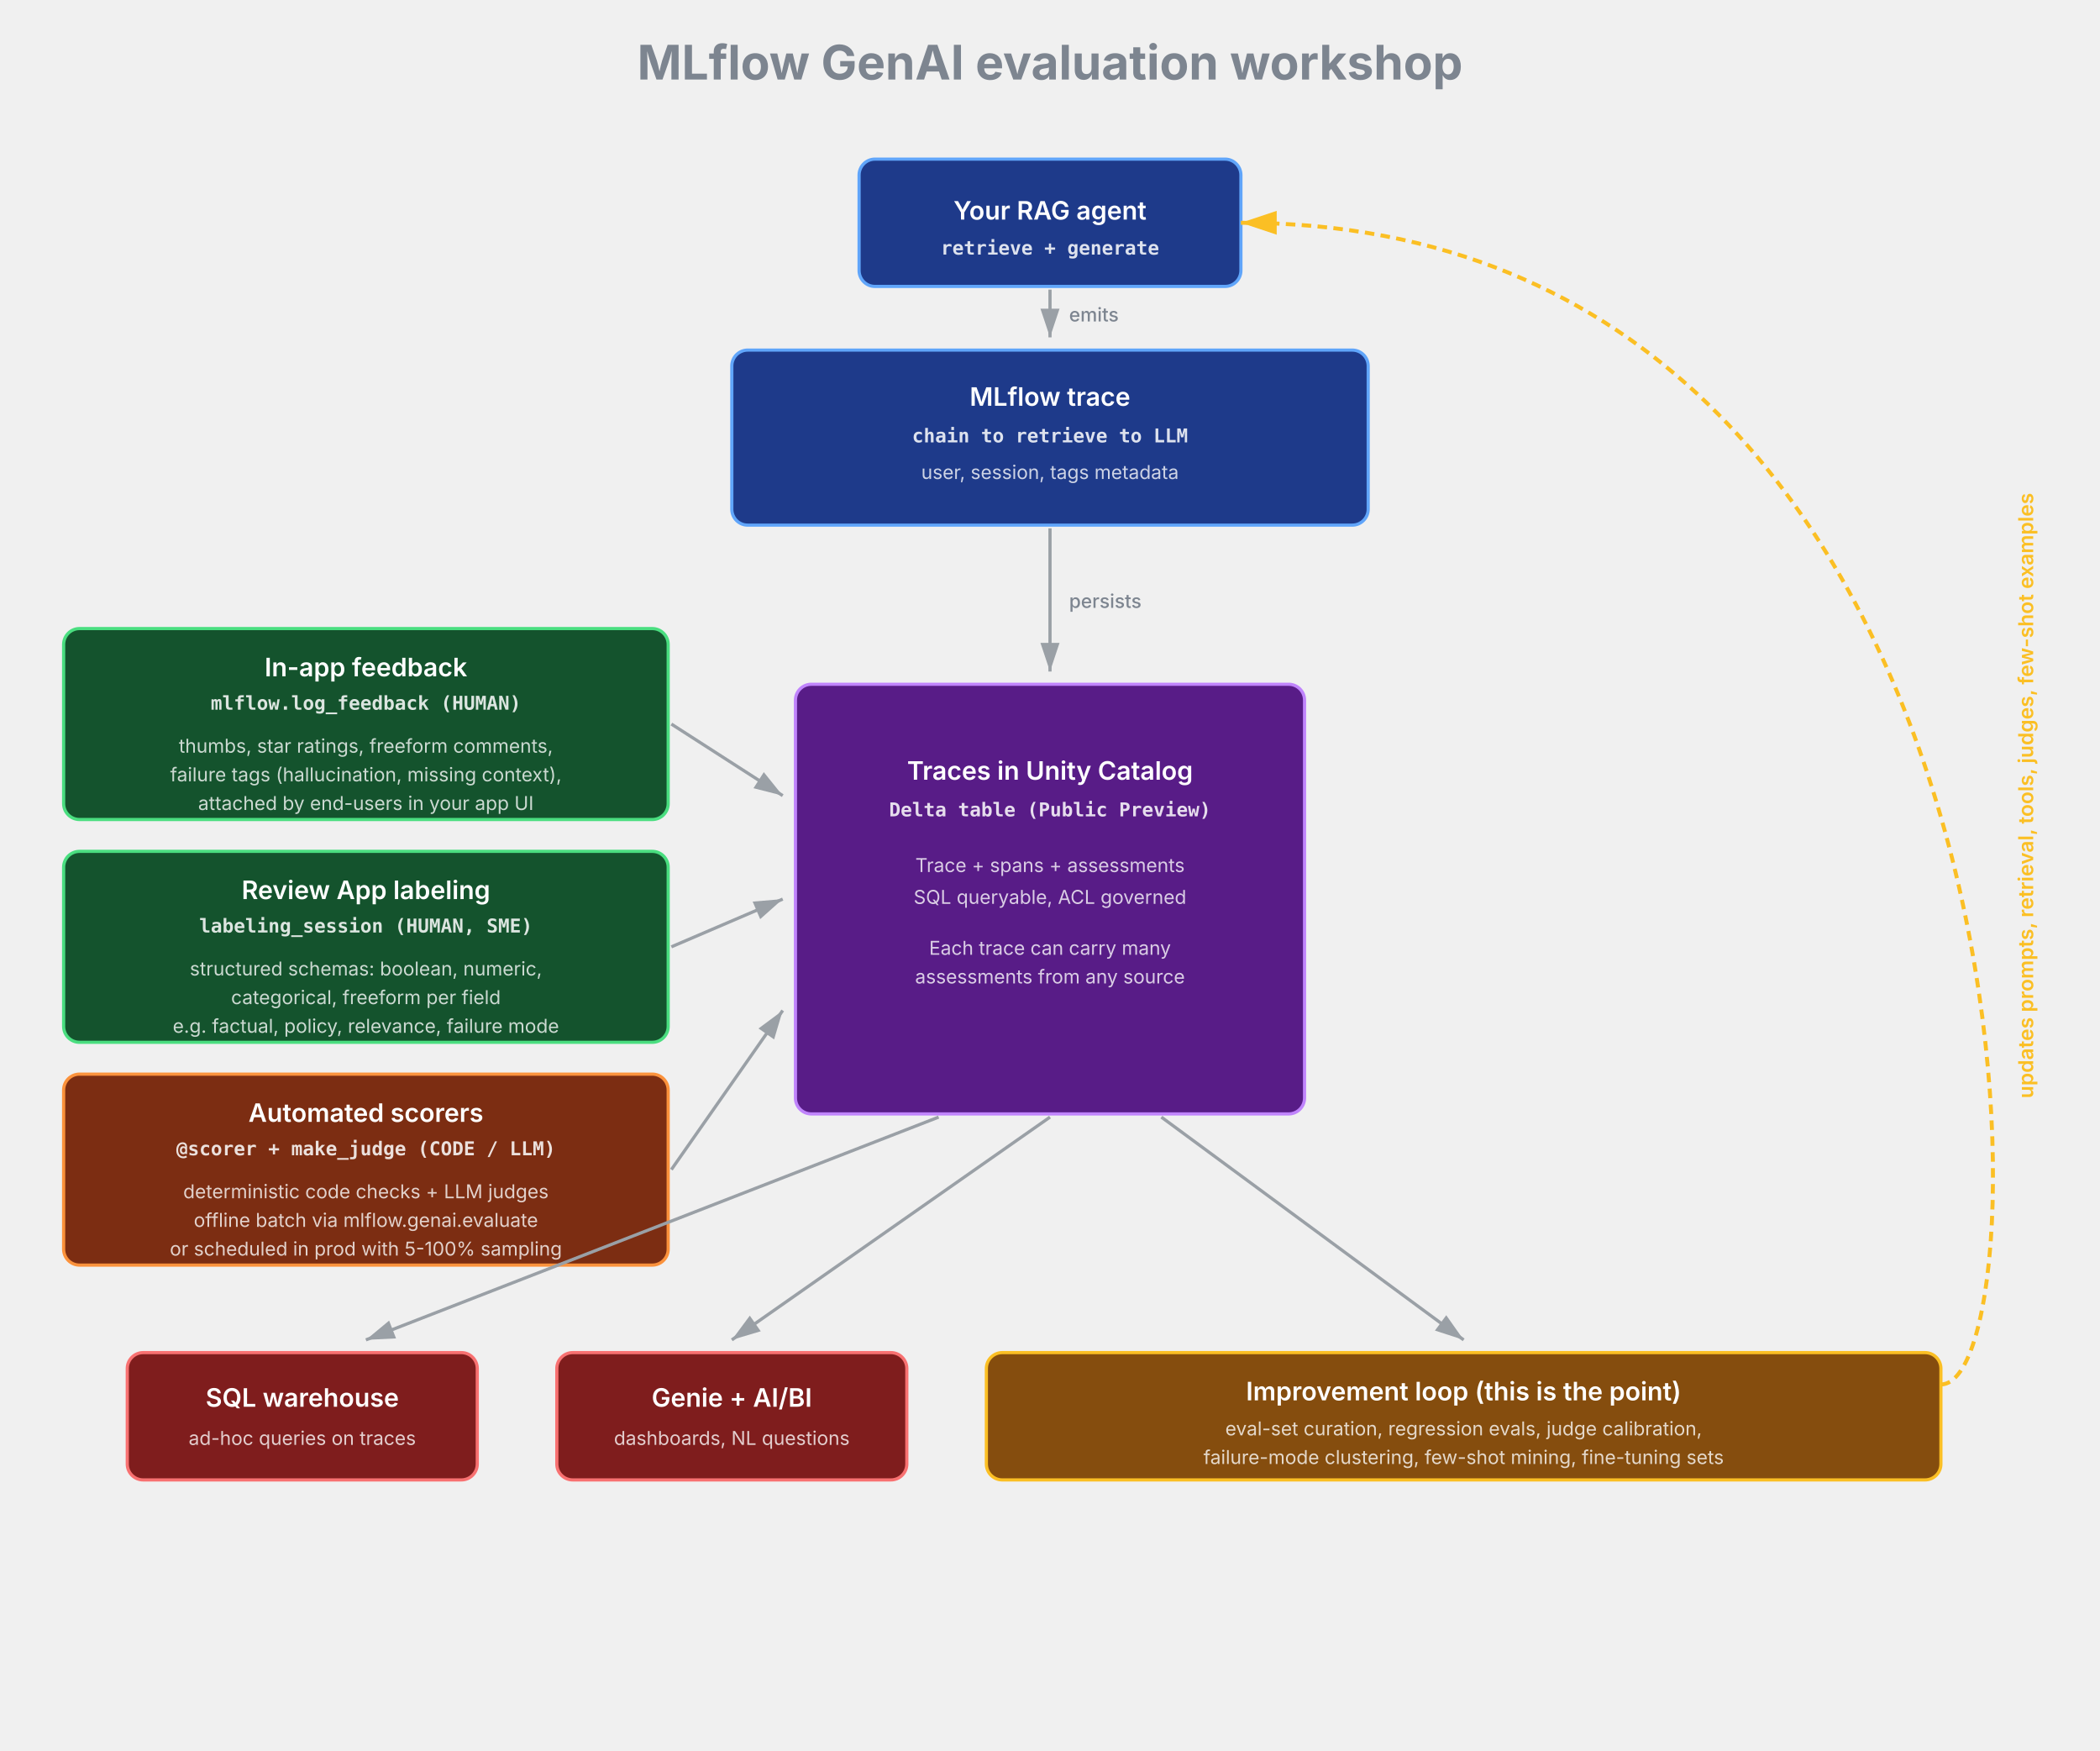
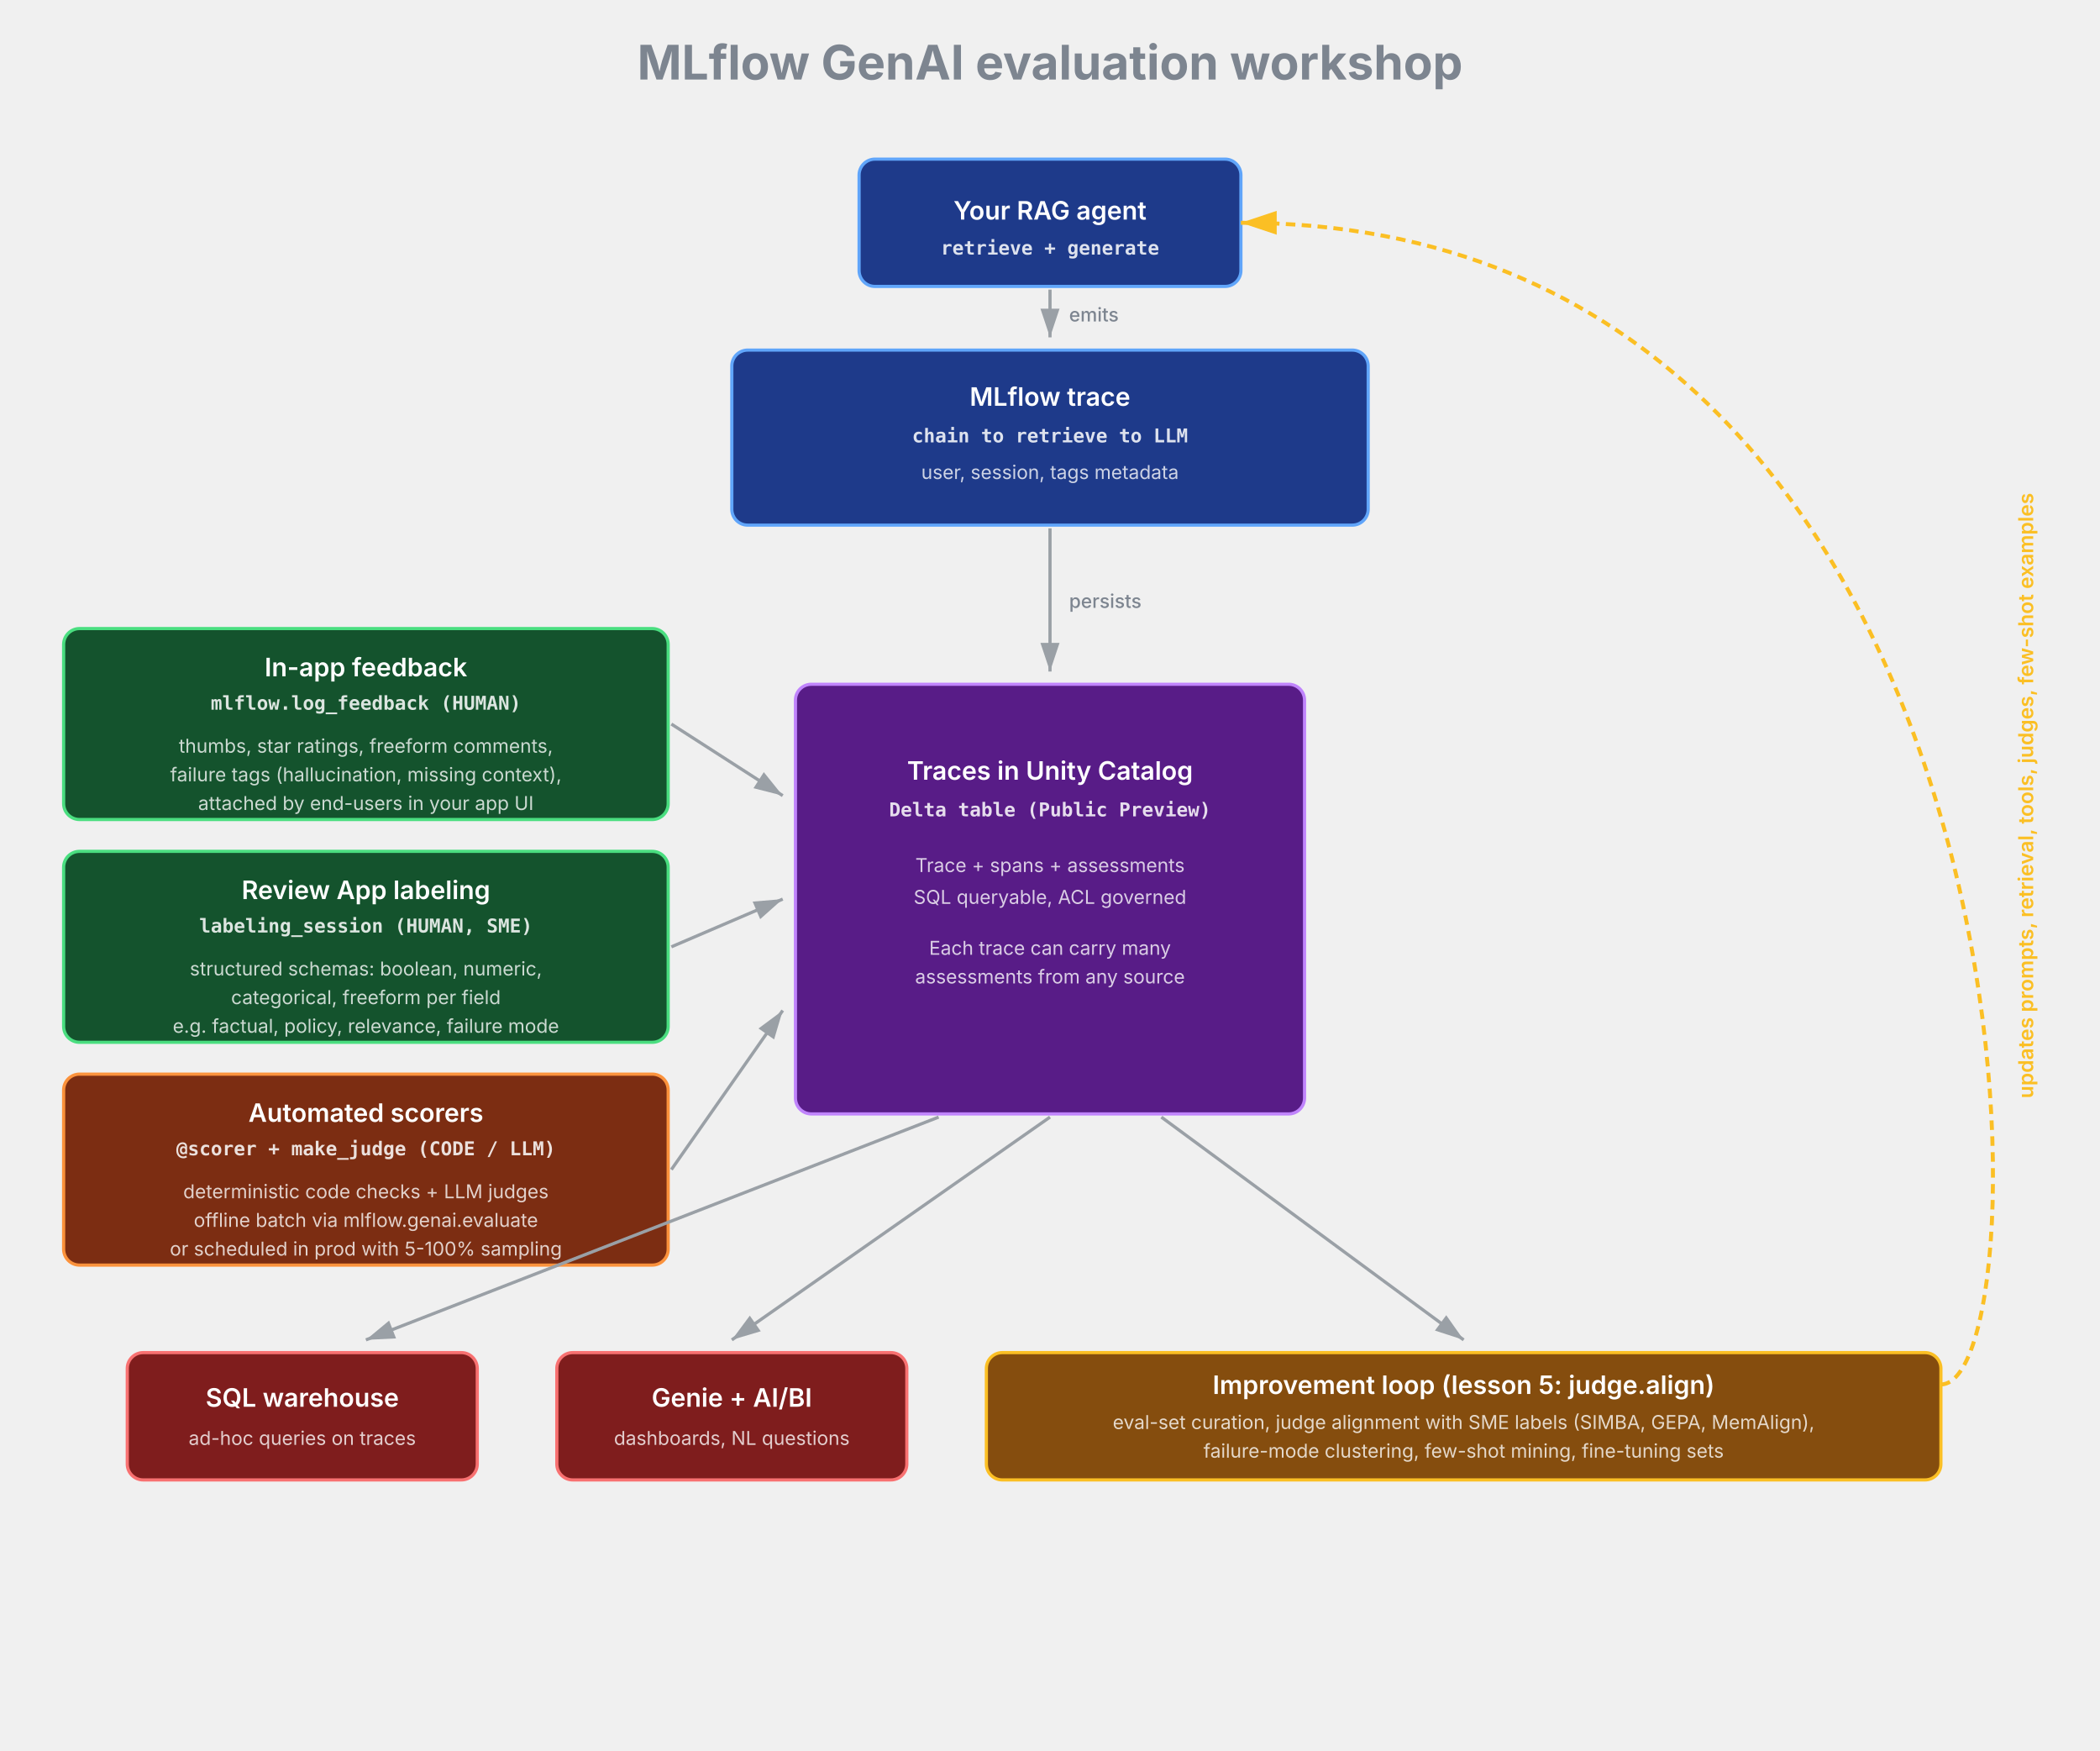
<svg xmlns="http://www.w3.org/2000/svg" viewBox="0 0 1320 1100" width="1320" height="1100" role="img" aria-label="MLflow GenAI evaluation workshop architecture">
  <defs>
    <style>
      .title { font: 700 30px/1.2 -apple-system, BlinkMacSystemFont, "Segoe UI", system-ui, sans-serif; fill: #7d8590; }
      .section-label { font: 600 14px/1.2 -apple-system, BlinkMacSystemFont, "Segoe UI", system-ui, sans-serif; fill: #7d8590; }
      .arrow-label { font: 500 12px/1.2 -apple-system, BlinkMacSystemFont, "Segoe UI", system-ui, sans-serif; fill: #7d8590; }
      .box-title { font: 600 16px/1.3 -apple-system, BlinkMacSystemFont, "Segoe UI", system-ui, sans-serif; fill: #ffffff; }
      .box-sub { font: 600 12px/1.3 "SF Mono", Menlo, monospace; fill: #ffffff; opacity: 0.85; }
      .box-detail { font: 400 12px/1.4 -apple-system, BlinkMacSystemFont, "Segoe UI", system-ui, sans-serif; fill: #ffffff; opacity: 0.78; }
      .loop-label { font: 600 13px/1.2 -apple-system, BlinkMacSystemFont, "Segoe UI", system-ui, sans-serif; fill: #fbbf24; }
    </style>
    <marker id="arrow" markerWidth="10" markerHeight="10" refX="9" refY="3" orient="auto">
      <path d="M0,0 L9,3 L0,6 z" fill="#9aa0a6" />
    </marker>
    <marker id="arrow-loop" markerWidth="10" markerHeight="10" refX="9" refY="3" orient="auto">
      <path d="M0,0 L9,3 L0,6 z" fill="#fbbf24" />
    </marker>
  </defs>
  <text x="660" y="50" class="title" text-anchor="middle">MLflow GenAI evaluation workshop</text>
  <g>
    <rect x="540" y="100" width="240" height="80" rx="10" fill="#1e3a8a" stroke="#60a5fa" stroke-width="2" />
    <text x="660" y="138" class="box-title" text-anchor="middle">Your RAG agent</text>
    <text x="660" y="160" class="box-sub" text-anchor="middle">retrieve + generate</text>
  </g>
  <g>
    <rect x="460" y="220" width="400" height="110" rx="10" fill="#1e3a8a" stroke="#60a5fa" stroke-width="2" />
    <text x="660" y="255" class="box-title" text-anchor="middle">MLflow trace</text>
    <text x="660" y="278" class="box-sub" text-anchor="middle">chain to retrieve to LLM</text>
    <text x="660" y="301" class="box-detail" text-anchor="middle">user, session, tags metadata</text>
  </g>
  <g>
    <rect x="500" y="430" width="320" height="270" rx="10" fill="#581c87" stroke="#c084fc" stroke-width="2" />
    <text x="660" y="490" class="box-title" text-anchor="middle">Traces in Unity Catalog</text>
    <text x="660" y="513" class="box-sub" text-anchor="middle">Delta table (Public Preview)</text>
    <text x="660" y="548" class="box-detail" text-anchor="middle">Trace + spans + assessments</text>
    <text x="660" y="568" class="box-detail" text-anchor="middle">SQL queryable, ACL governed</text>
    <text x="660" y="600" class="box-detail" text-anchor="middle" font-style="italic">Each trace can carry many</text>
    <text x="660" y="618" class="box-detail" text-anchor="middle" font-style="italic">assessments from any source</text>
  </g>
  <g>
    <rect x="40" y="395" width="380" height="120" rx="10" fill="#14532d" stroke="#4ade80" stroke-width="2" />
    <text x="230" y="425" class="box-title" text-anchor="middle">In-app feedback</text>
    <text x="230" y="446" class="box-sub" text-anchor="middle">mlflow.log_feedback (HUMAN)</text>
    <text x="230" y="473" class="box-detail" text-anchor="middle">thumbs, star ratings, freeform comments,</text>
    <text x="230" y="491" class="box-detail" text-anchor="middle">failure tags (hallucination, missing context),</text>
    <text x="230" y="509" class="box-detail" text-anchor="middle">attached by end-users in your app UI</text>
  </g>
  <g>
    <rect x="40" y="535" width="380" height="120" rx="10" fill="#14532d" stroke="#4ade80" stroke-width="2" />
    <text x="230" y="565" class="box-title" text-anchor="middle">Review App labeling</text>
    <text x="230" y="586" class="box-sub" text-anchor="middle">labeling_session (HUMAN, SME)</text>
    <text x="230" y="613" class="box-detail" text-anchor="middle">structured schemas: boolean, numeric,</text>
    <text x="230" y="631" class="box-detail" text-anchor="middle">categorical, freeform per field</text>
    <text x="230" y="649" class="box-detail" text-anchor="middle">e.g. factual, policy, relevance, failure mode</text>
  </g>
  <g>
    <rect x="40" y="675" width="380" height="120" rx="10" fill="#7c2d12" stroke="#fb923c" stroke-width="2" />
    <text x="230" y="705" class="box-title" text-anchor="middle">Automated scorers</text>
    <text x="230" y="726" class="box-sub" text-anchor="middle">@scorer + make_judge (CODE / LLM)</text>
    <text x="230" y="753" class="box-detail" text-anchor="middle">deterministic code checks + LLM judges</text>
    <text x="230" y="771" class="box-detail" text-anchor="middle">offline batch via mlflow.genai.evaluate</text>
    <text x="230" y="789" class="box-detail" text-anchor="middle">or scheduled in prod with 5-100% sampling</text>
  </g>
  <g>
    <rect x="80" y="850" width="220" height="80" rx="10" fill="#7f1d1d" stroke="#f87171" stroke-width="2" />
    <text x="190" y="884" class="box-title" text-anchor="middle">SQL warehouse</text>
    <text x="190" y="908" class="box-detail" text-anchor="middle">ad-hoc queries on traces</text>
  </g>
  <g>
    <rect x="350" y="850" width="220" height="80" rx="10" fill="#7f1d1d" stroke="#f87171" stroke-width="2" />
    <text x="460" y="884" class="box-title" text-anchor="middle">Genie + AI/BI</text>
    <text x="460" y="908" class="box-detail" text-anchor="middle">dashboards, NL questions</text>
  </g>
  <g>
    <rect x="620" y="850" width="600" height="80" rx="10" fill="#854d0e" stroke="#fbbf24" stroke-width="2" />
-     <text x="920" y="880" class="box-title" text-anchor="middle">Improvement loop (this is the point)</text>
-     <text x="920" y="902" class="box-detail" text-anchor="middle">eval-set curation, regression evals, judge calibration,</text>
-     <text x="920" y="920" class="box-detail" text-anchor="middle">failure-mode clustering, few-shot mining, fine-tuning sets</text>
+     <text x="920" y="876" class="box-title" text-anchor="middle">Improvement loop (lesson 5: judge.align)</text>
+     <text x="920" y="898" class="box-detail" text-anchor="middle">eval-set curation, judge alignment with SME labels (SIMBA, GEPA, MemAlign),</text>
+     <text x="920" y="916" class="box-detail" text-anchor="middle">failure-mode clustering, few-shot mining, fine-tuning sets</text>
  </g>
  <path d="M 660 182 L 660 212" stroke="#9aa0a6" stroke-width="2" fill="none" marker-end="url(#arrow)" />
  <text x="672" y="202" class="arrow-label">emits</text>
  <path d="M 660 332 L 660 422" stroke="#9aa0a6" stroke-width="2" fill="none" marker-end="url(#arrow)" />
  <text x="672" y="382" class="arrow-label">persists</text>
  <path d="M 422 455 L 492 500" stroke="#9aa0a6" stroke-width="2" fill="none" marker-end="url(#arrow)" />
  <path d="M 422 595 L 492 565" stroke="#9aa0a6" stroke-width="2" fill="none" marker-end="url(#arrow)" />
  <path d="M 422 735 L 492 635" stroke="#9aa0a6" stroke-width="2" fill="none" marker-end="url(#arrow)" />
  <path d="M 590 702 L 230 842" stroke="#9aa0a6" stroke-width="2" fill="none" marker-end="url(#arrow)" />
  <path d="M 660 702 L 460 842" stroke="#9aa0a6" stroke-width="2" fill="none" marker-end="url(#arrow)" />
  <path d="M 730 702 L 920 842" stroke="#9aa0a6" stroke-width="2" fill="none" marker-end="url(#arrow)" />
  <path d="M 1220 870 C 1290 870, 1290 140, 780 140" stroke="#fbbf24" stroke-width="2.5" fill="none" stroke-dasharray="6,4" marker-end="url(#arrow-loop)" />
  <text x="1278" y="500" class="loop-label" transform="rotate(-90 1278 500)" text-anchor="middle">updates prompts, retrieval, tools, judges, few-shot examples</text>
</svg>
